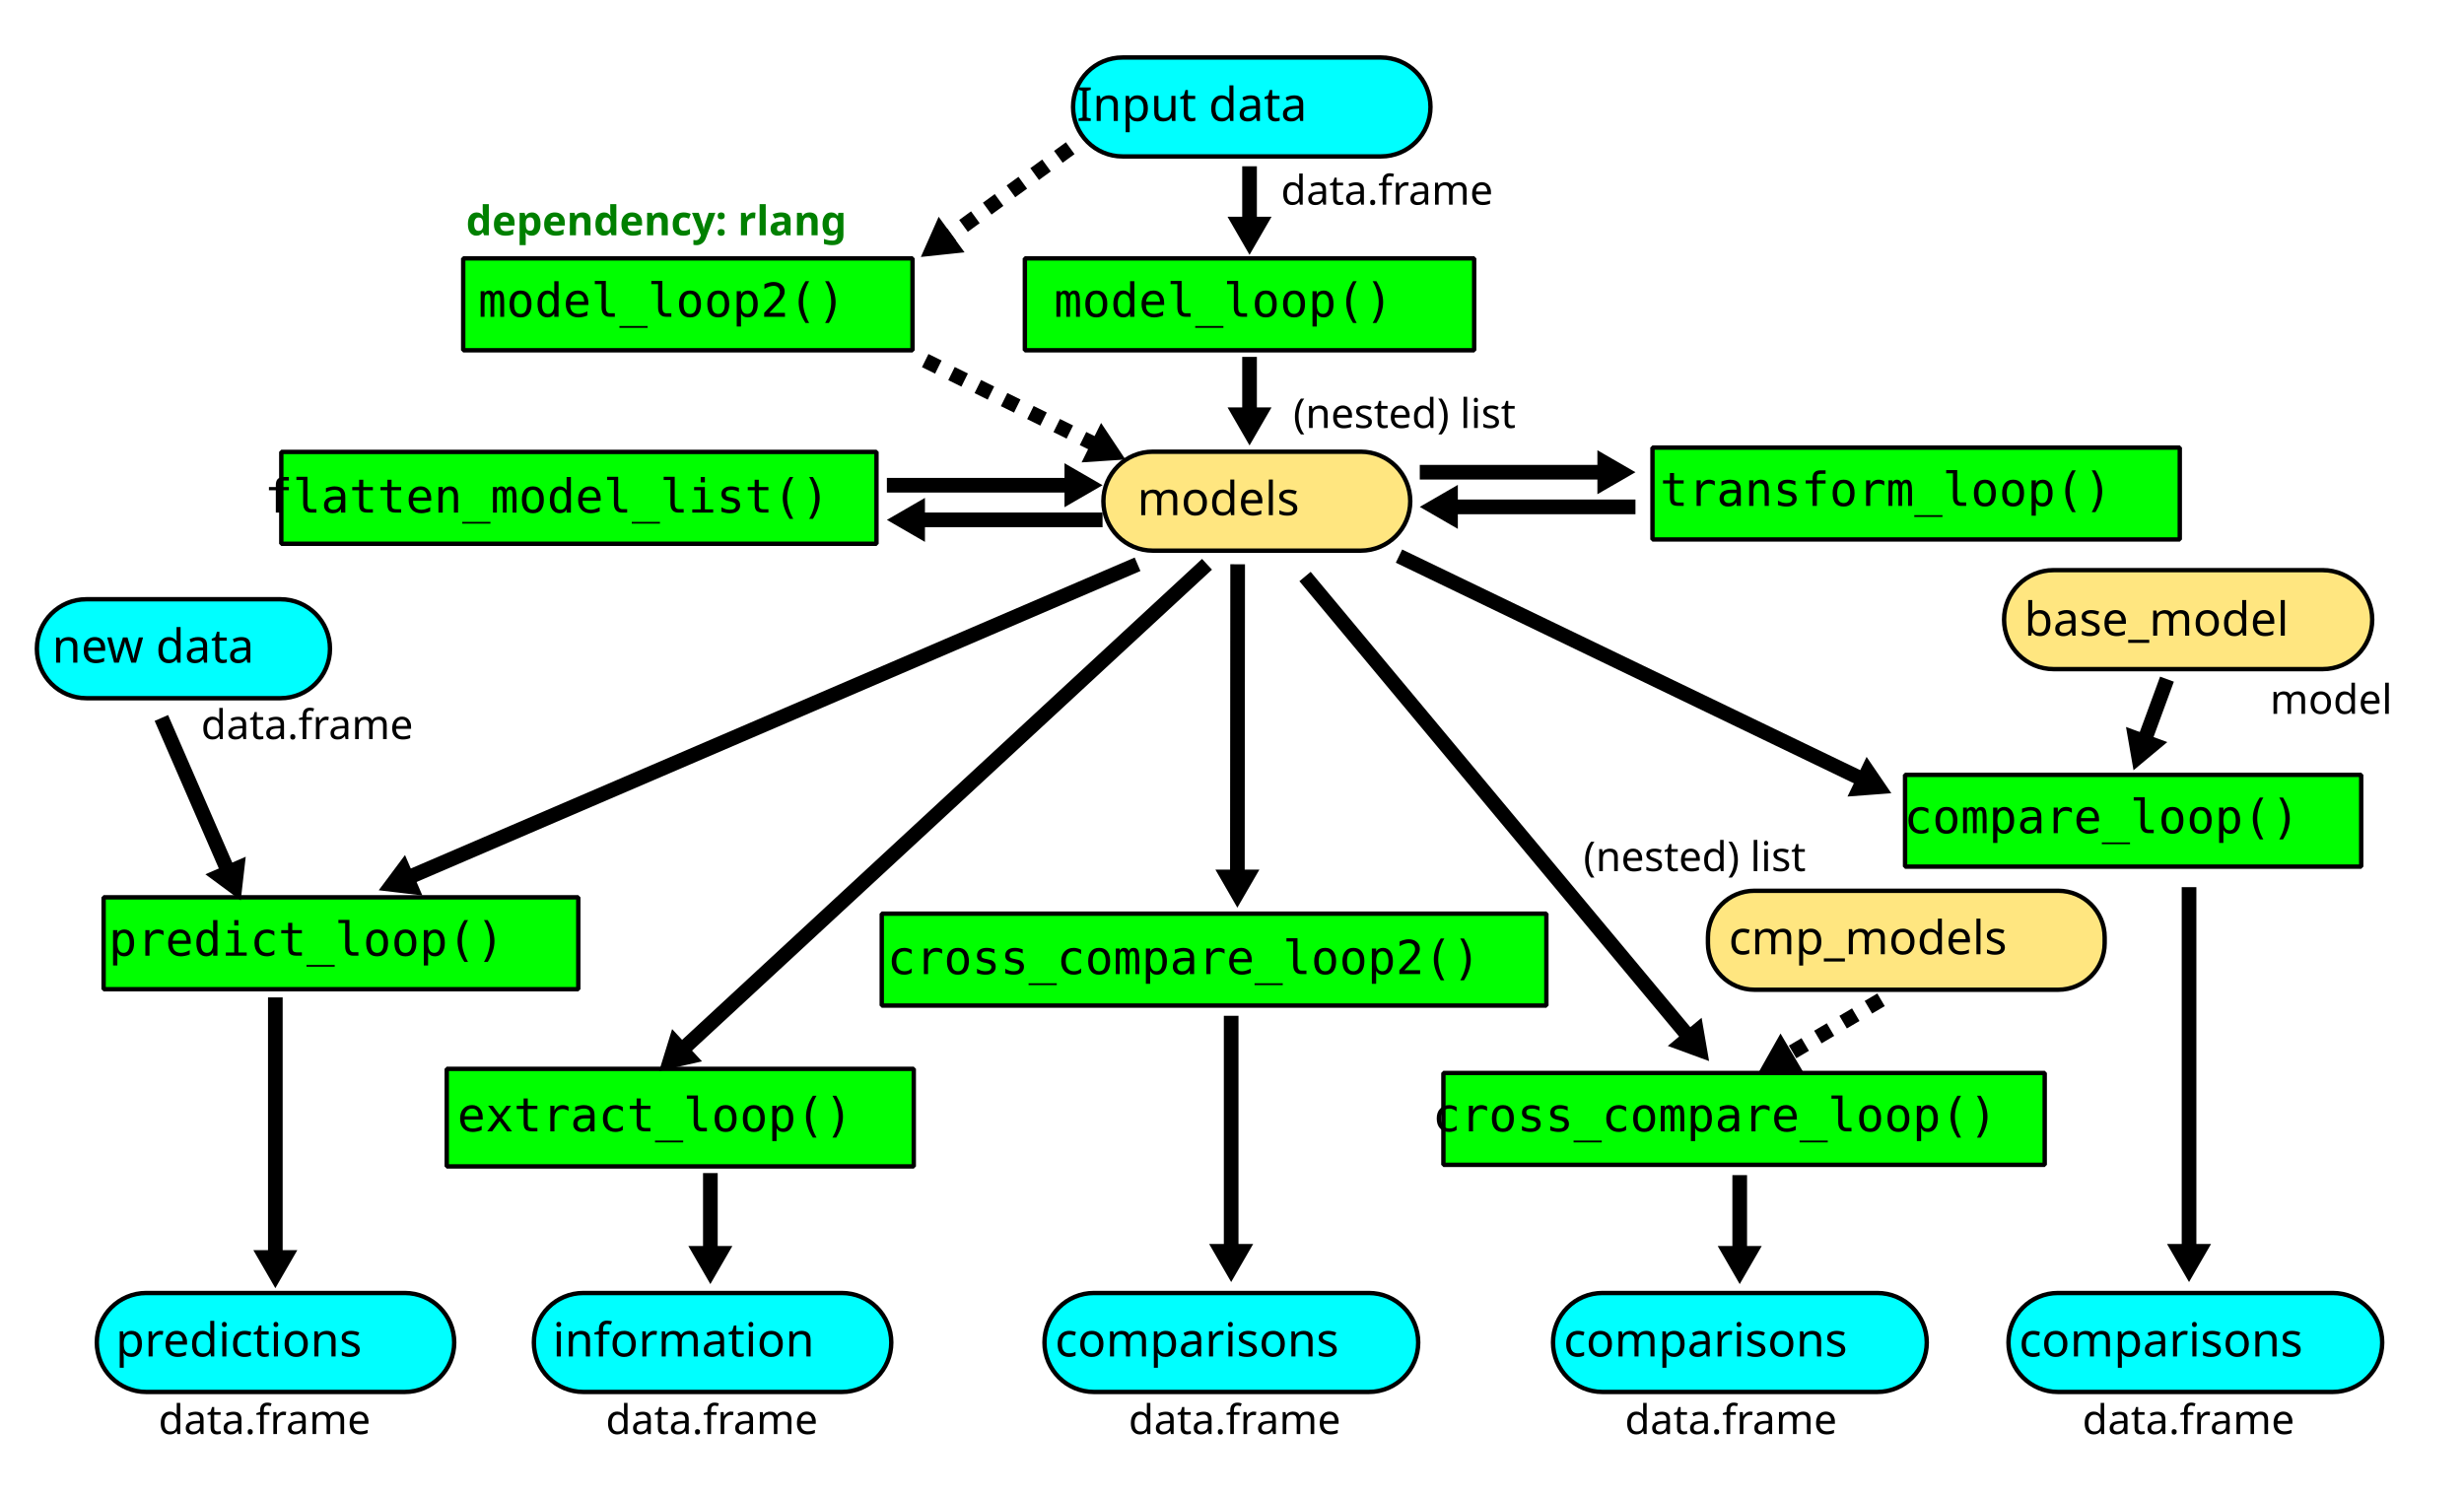
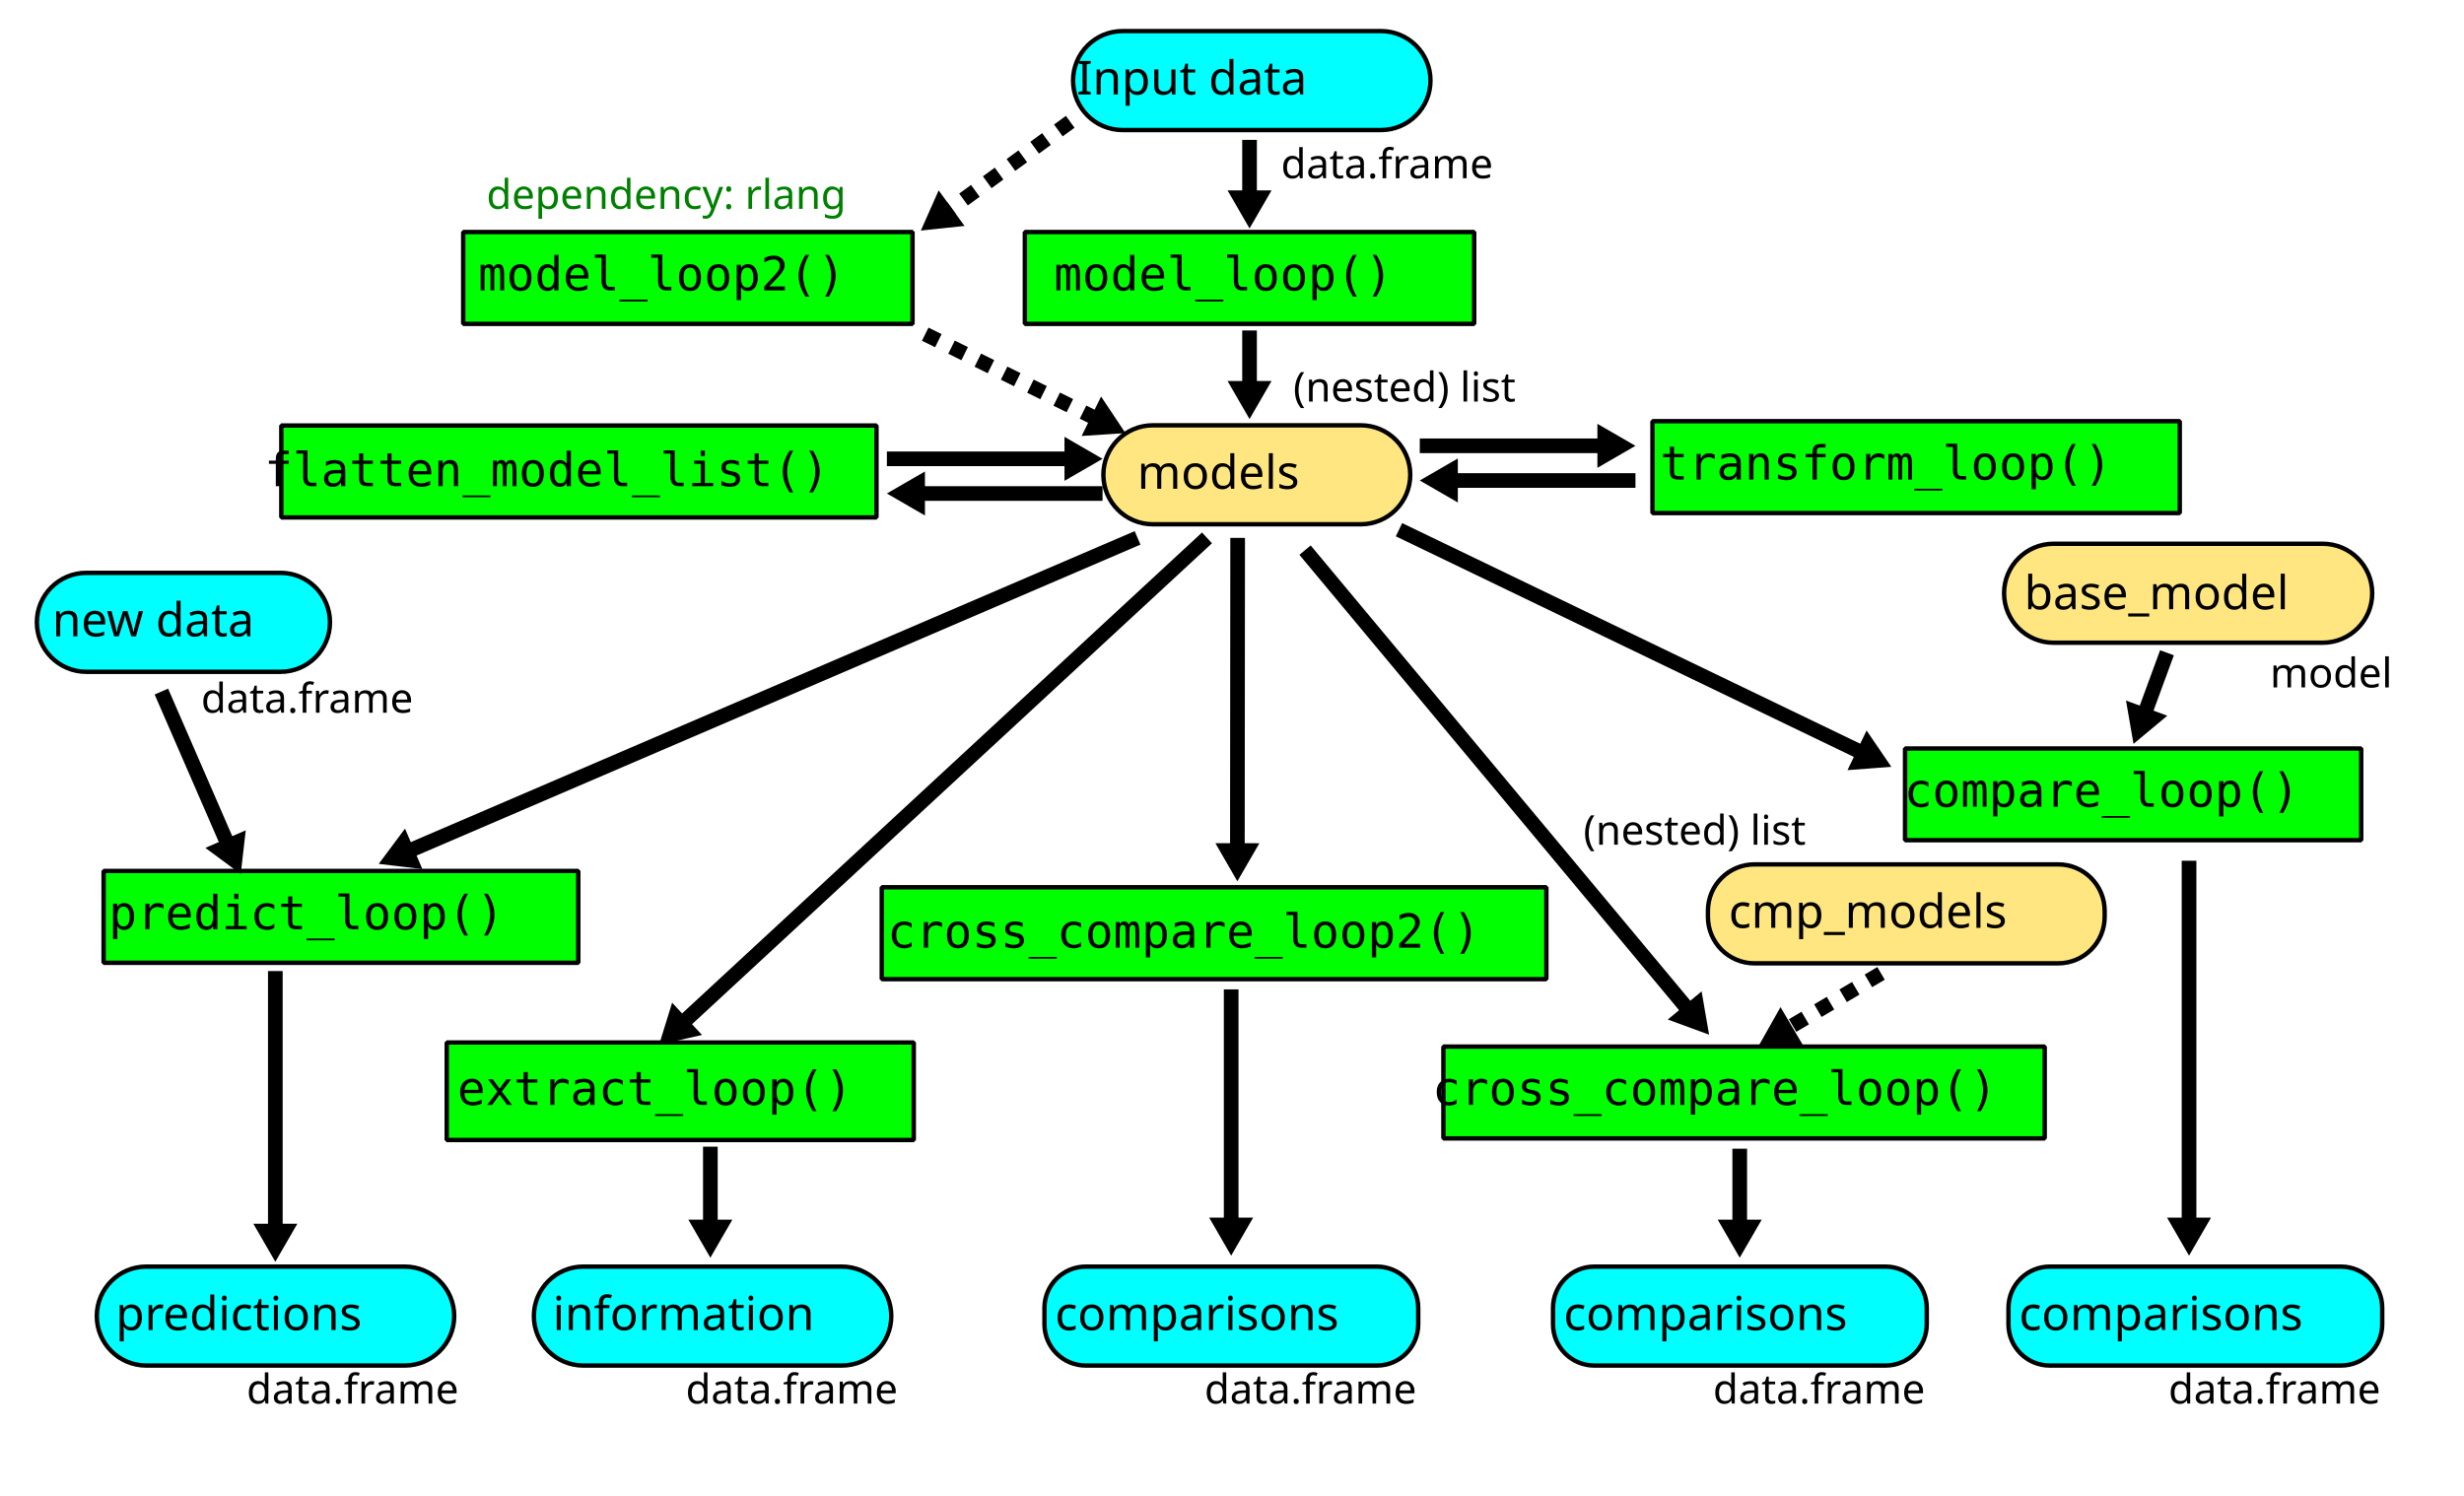
<svg xmlns="http://www.w3.org/2000/svg" width="1120" height="680" viewBox="0 0 296.333 179.917" version="1.1" id="svg5">
  <defs id="defs2">
    <marker style="overflow:visible" id="TriangleStart" refX="0" refY="0" orient="auto-start-reverse" markerWidth="2.595" markerHeight="3" viewBox="0 0 5.324 6.155" preserveAspectRatio="xMidYMid">
      <path transform="scale(0.5)" style="fill:context-stroke;fill-rule:evenodd;stroke:context-stroke;stroke-width:1pt" d="M 5.77,0 -2.88,5 V -5 Z" id="path135" />
    </marker>
  </defs>
  <g id="layer1" transform="translate(-3.481446,-6.579118)">
-     <rect style="fill:#00ffff;stroke:#000000;stroke-width:0.529;stroke-linejoin:bevel;stroke-dasharray:none" id="rect819" width="42.985" height="11.903" x="132.533" y="13.492" ry="5.951" />
-     <text xml:space="preserve" style="font-size:5.644px;font-family:Arial;-inkscape-font-specification:Arial;text-align:end;text-anchor:end;fill:#00ffff;stroke:#000000;stroke-width:0.706;stroke-linejoin:bevel" x="168.517" y="21.124" id="text922">
-       <tspan id="tspan920" style="font-style:normal;font-variant:normal;font-weight:normal;font-stretch:normal;font-family:sans-serif;-inkscape-font-specification:sans-serif;fill:#000000;stroke:none;stroke-width:0.706" x="168.517" y="21.124">Input data</tspan>
+     <rect style="fill:#00ffff;stroke:#000000;stroke-width:0.529;stroke-linejoin:bevel;stroke-dasharray:none" id="rect819" width="42.985" height="11.903" x="132.533" y="10.317" ry="5.951" />
+     <text xml:space="preserve" style="font-size:5.644px;font-family:Arial;-inkscape-font-specification:Arial;text-align:end;text-anchor:end;fill:#00ffff;stroke:#000000;stroke-width:0.706;stroke-linejoin:bevel" x="168.517" y="17.949" id="text922">
+       <tspan id="tspan920" style="font-style:normal;font-variant:normal;font-weight:normal;font-stretch:normal;font-family:sans-serif;-inkscape-font-specification:sans-serif;fill:#000000;stroke:none;stroke-width:0.706" x="168.517" y="17.949">Input data</tspan>
    </text>
-     <text xml:space="preserve" style="font-style:normal;font-variant:normal;font-weight:normal;font-stretch:normal;font-size:4.939px;font-family:sans-serif;-inkscape-font-specification:sans-serif;text-align:start;text-anchor:start;fill:#000000;stroke:none;stroke-width:0.706;stroke-linejoin:bevel" x="157.542" y="31.195" id="text1134">
-       <tspan id="tspan1132" style="font-size:4.939px;text-align:start;text-anchor:start;stroke-width:0.706" x="157.542" y="31.195">data.frame</tspan>
+     <text xml:space="preserve" style="font-style:normal;font-variant:normal;font-weight:normal;font-stretch:normal;font-size:4.939px;font-family:sans-serif;-inkscape-font-specification:sans-serif;text-align:start;text-anchor:start;fill:#000000;stroke:none;stroke-width:0.706;stroke-linejoin:bevel" x="157.542" y="28.02" id="text1134">
+       <tspan id="tspan1132" style="font-size:4.939px;text-align:start;text-anchor:start;stroke-width:0.706" x="157.542" y="28.02">data.frame</tspan>
    </text>
-     <rect style="fill:#00ff00;stroke:#000000;stroke-width:0.529;stroke-linejoin:bevel;stroke-dasharray:none" id="rect1136" width="54.038" height="11.053" x="126.736" y="37.658" ry="0" />
-     <text xml:space="preserve" style="font-size:5.644px;font-family:Arial;-inkscape-font-specification:Arial;text-align:center;text-anchor:middle;fill:#00ffff;stroke:#000000;stroke-width:0.706;stroke-linejoin:bevel" x="154.539" y="44.679" id="text1192">
-       <tspan id="tspan1190" style="font-style:normal;font-variant:normal;font-weight:normal;font-stretch:normal;font-family:monospace;-inkscape-font-specification:monospace;text-align:center;text-anchor:middle;fill:#000000;stroke:none;stroke-width:0.706" x="154.539" y="44.679">model_loop()</tspan>
+     <rect style="fill:#00ff00;stroke:#000000;stroke-width:0.529;stroke-linejoin:bevel;stroke-dasharray:none" id="rect1136" width="54.038" height="11.053" x="126.736" y="34.483" ry="0" />
+     <text xml:space="preserve" style="font-size:5.644px;font-family:Arial;-inkscape-font-specification:Arial;text-align:center;text-anchor:middle;fill:#00ffff;stroke:#000000;stroke-width:0.706;stroke-linejoin:bevel" x="154.539" y="41.504" id="text1192">
+       <tspan id="tspan1190" style="font-style:normal;font-variant:normal;font-weight:normal;font-stretch:normal;font-family:monospace;-inkscape-font-specification:monospace;text-align:center;text-anchor:middle;fill:#000000;stroke:none;stroke-width:0.706" x="154.539" y="41.504">model_loop()</tspan>
    </text>
-     <path style="fill:#00ff00;stroke:#000000;stroke-width:1.764;stroke-linejoin:bevel;stroke-dasharray:none;marker-end:url(#TriangleStart)" d="m 153.758,26.576 v 7.601" id="path1307" />
-     <path style="fill:none;stroke:#000000;stroke-width:1.764;stroke-linejoin:bevel;stroke-dasharray:none;marker-end:url(#TriangleStart)" d="m 153.758,49.503 v 7.601" id="path1653" />
-     <rect style="fill:#ffe680;stroke:#000000;stroke-width:0.529;stroke-linejoin:bevel;stroke-dasharray:none" id="rect1661" width="36.906" height="11.903" x="136.18" y="60.908" ry="5.951" />
-     <text xml:space="preserve" style="font-size:5.644px;font-family:Arial;-inkscape-font-specification:Arial;text-align:center;text-anchor:middle;fill:#00ffff;stroke:#000000;stroke-width:0.706;stroke-linejoin:bevel" x="153.922" y="68.54" id="text1665">
-       <tspan id="tspan1663" style="font-style:normal;font-variant:normal;font-weight:normal;font-stretch:normal;font-family:sans-serif;-inkscape-font-specification:sans-serif;text-align:center;text-anchor:middle;fill:#000000;stroke:none;stroke-width:0.706" x="153.922" y="68.54">models</tspan>
+     <path style="fill:#00ff00;stroke:#000000;stroke-width:1.764;stroke-linejoin:bevel;stroke-dasharray:none;marker-end:url(#TriangleStart)" d="m 153.758,23.401 v 7.601" id="path1307" />
+     <path style="fill:none;stroke:#000000;stroke-width:1.764;stroke-linejoin:bevel;stroke-dasharray:none;marker-end:url(#TriangleStart)" d="m 153.758,46.328 v 7.601" id="path1653" />
+     <rect style="fill:#ffe680;stroke:#000000;stroke-width:0.529;stroke-linejoin:bevel;stroke-dasharray:none" id="rect1661" width="36.906" height="11.903" x="136.18" y="57.733" ry="5.951" />
+     <text xml:space="preserve" style="font-size:5.644px;font-family:Arial;-inkscape-font-specification:Arial;text-align:center;text-anchor:middle;fill:#00ffff;stroke:#000000;stroke-width:0.706;stroke-linejoin:bevel" x="153.922" y="65.365" id="text1665">
+       <tspan id="tspan1663" style="font-style:normal;font-variant:normal;font-weight:normal;font-stretch:normal;font-family:sans-serif;-inkscape-font-specification:sans-serif;text-align:center;text-anchor:middle;fill:#000000;stroke:none;stroke-width:0.706" x="153.922" y="65.365">models</tspan>
    </text>
-     <text xml:space="preserve" style="font-style:normal;font-variant:normal;font-weight:normal;font-stretch:normal;font-size:4.939px;font-family:sans-serif;-inkscape-font-specification:sans-serif;text-align:end;text-anchor:end;fill:#000000;stroke:none;stroke-width:0.706;stroke-linejoin:bevel" x="159.013" y="58.05" id="text1771">
-       <tspan id="tspan1769" style="font-size:4.939px;text-align:start;text-anchor:start;stroke-width:0.706" x="159.013" y="58.05">(nested) list</tspan>
+     <text xml:space="preserve" style="font-style:normal;font-variant:normal;font-weight:normal;font-stretch:normal;font-size:4.939px;font-family:sans-serif;-inkscape-font-specification:sans-serif;text-align:end;text-anchor:end;fill:#000000;stroke:none;stroke-width:0.706;stroke-linejoin:bevel" x="159.013" y="54.875" id="text1771">
+       <tspan id="tspan1769" style="font-size:4.939px;text-align:start;text-anchor:start;stroke-width:0.706" x="159.013" y="54.875">(nested) list</tspan>
    </text>
-     <rect style="fill:#00ff00;stroke:#000000;stroke-width:0.529;stroke-linejoin:bevel;stroke-dasharray:none" id="rect1773" width="71.58" height="11.053" x="37.311" y="60.932" ry="0" />
-     <text xml:space="preserve" style="font-size:5.644px;font-family:Arial;-inkscape-font-specification:Arial;text-align:center;text-anchor:middle;fill:#00ffff;stroke:#000000;stroke-width:0.706;stroke-linejoin:bevel" x="73.189" y="68.233" id="text1777">
-       <tspan id="tspan1775" style="font-style:normal;font-variant:normal;font-weight:normal;font-stretch:normal;font-family:monospace;-inkscape-font-specification:monospace;text-align:center;text-anchor:middle;fill:#000000;stroke:none;stroke-width:0.706" x="73.189" y="68.233">flatten_model_list()</tspan>
+     <rect style="fill:#00ff00;stroke:#000000;stroke-width:0.529;stroke-linejoin:bevel;stroke-dasharray:none" id="rect1773" width="71.58" height="11.053" x="37.311" y="57.757" ry="0" />
+     <text xml:space="preserve" style="font-size:5.644px;font-family:Arial;-inkscape-font-specification:Arial;text-align:center;text-anchor:middle;fill:#00ffff;stroke:#000000;stroke-width:0.706;stroke-linejoin:bevel" x="73.189" y="65.058" id="text1777">
+       <tspan id="tspan1775" style="font-style:normal;font-variant:normal;font-weight:normal;font-stretch:normal;font-family:monospace;-inkscape-font-specification:monospace;text-align:center;text-anchor:middle;fill:#000000;stroke:none;stroke-width:0.706" x="73.189" y="65.058">flatten_model_list()</tspan>
    </text>
-     <rect style="fill:#00ff00;stroke:#000000;stroke-width:0.529;stroke-linejoin:bevel;stroke-dasharray:none" id="rect1779" width="63.417" height="11.053" x="202.216" y="60.411" ry="0" />
-     <text xml:space="preserve" style="font-size:5.644px;font-family:Arial;-inkscape-font-specification:Arial;text-align:center;text-anchor:middle;fill:#00ffff;stroke:#000000;stroke-width:0.706;stroke-linejoin:bevel" x="234.225" y="67.431" id="text1783">
-       <tspan id="tspan1781" style="font-style:normal;font-variant:normal;font-weight:normal;font-stretch:normal;font-family:monospace;-inkscape-font-specification:monospace;text-align:center;text-anchor:middle;fill:#000000;stroke:none;stroke-width:0.706" x="234.225" y="67.431">transform_loop()</tspan>
+     <rect style="fill:#00ff00;stroke:#000000;stroke-width:0.529;stroke-linejoin:bevel;stroke-dasharray:none" id="rect1779" width="63.417" height="11.053" x="202.216" y="57.236" ry="0" />
+     <text xml:space="preserve" style="font-size:5.644px;font-family:Arial;-inkscape-font-specification:Arial;text-align:center;text-anchor:middle;fill:#00ffff;stroke:#000000;stroke-width:0.706;stroke-linejoin:bevel" x="234.225" y="64.256" id="text1783">
+       <tspan id="tspan1781" style="font-style:normal;font-variant:normal;font-weight:normal;font-stretch:normal;font-family:monospace;-inkscape-font-specification:monospace;text-align:center;text-anchor:middle;fill:#000000;stroke:none;stroke-width:0.706" x="234.225" y="64.256">transform_loop()</tspan>
    </text>
-     <path style="fill:none;stroke:#000000;stroke-width:1.764;stroke-linejoin:bevel;stroke-dasharray:none;marker-end:url(#TriangleStart)" d="m 174.232,63.377 h 22.885" id="path2562" />
-     <path style="fill:none;stroke:#000000;stroke-width:1.764;stroke-linejoin:bevel;stroke-dasharray:none;marker-end:url(#TriangleStart)" d="M 200.17,67.545 H 177.284" id="path2566" />
-     <path style="fill:none;stroke:#000000;stroke-width:1.764;stroke-linejoin:bevel;stroke-dasharray:none;marker-end:url(#TriangleStart)" d="m 110.142,64.94 h 22.885" id="path2572" />
-     <path style="fill:none;stroke:#000000;stroke-width:1.764;stroke-linejoin:bevel;stroke-dasharray:none;marker-end:url(#TriangleStart)" d="M 136.08,69.109 H 113.195" id="path2574" />
-     <rect style="fill:#00ff00;stroke:#000000;stroke-width:0.529;stroke-linejoin:bevel;stroke-dasharray:none" id="rect2578" width="56.169" height="11.733" x="57.207" y="135.139" ry="0" />
-     <text xml:space="preserve" style="font-size:5.644px;font-family:Arial;-inkscape-font-specification:Arial;text-align:center;text-anchor:middle;fill:#00ffff;stroke:#000000;stroke-width:0.706;stroke-linejoin:bevel" x="86.177" y="142.651" id="text2582">
-       <tspan id="tspan2580" style="font-style:normal;font-variant:normal;font-weight:normal;font-stretch:normal;font-family:monospace;-inkscape-font-specification:monospace;text-align:center;text-anchor:middle;fill:#000000;stroke:none;stroke-width:0.706" x="86.177" y="142.651">extract_loop()</tspan>
+     <path style="fill:none;stroke:#000000;stroke-width:1.764;stroke-linejoin:bevel;stroke-dasharray:none;marker-end:url(#TriangleStart)" d="m 174.232,60.202 h 22.885" id="path2562" />
+     <path style="fill:none;stroke:#000000;stroke-width:1.764;stroke-linejoin:bevel;stroke-dasharray:none;marker-end:url(#TriangleStart)" d="M 200.17,64.37 H 177.284" id="path2566" />
+     <path style="fill:none;stroke:#000000;stroke-width:1.764;stroke-linejoin:bevel;stroke-dasharray:none;marker-end:url(#TriangleStart)" d="m 110.142,61.765 h 22.885" id="path2572" />
+     <path style="fill:none;stroke:#000000;stroke-width:1.764;stroke-linejoin:bevel;stroke-dasharray:none;marker-end:url(#TriangleStart)" d="M 136.08,65.934 H 113.195" id="path2574" />
+     <rect style="fill:#00ff00;stroke:#000000;stroke-width:0.529;stroke-linejoin:bevel;stroke-dasharray:none" id="rect2578" width="56.169" height="11.733" x="57.207" y="131.964" ry="0" />
+     <text xml:space="preserve" style="font-size:5.644px;font-family:Arial;-inkscape-font-specification:Arial;text-align:center;text-anchor:middle;fill:#00ffff;stroke:#000000;stroke-width:0.706;stroke-linejoin:bevel" x="86.177" y="139.476" id="text2582">
+       <tspan id="tspan2580" style="font-style:normal;font-variant:normal;font-weight:normal;font-stretch:normal;font-family:monospace;-inkscape-font-specification:monospace;text-align:center;text-anchor:middle;fill:#000000;stroke:none;stroke-width:0.706" x="86.177" y="139.476">extract_loop()</tspan>
    </text>
-     <rect style="fill:#00ff00;stroke:#000000;stroke-width:0.529;stroke-linejoin:bevel;stroke-dasharray:none" id="rect2584" width="57.088" height="11.053" x="15.941" y="114.506" ry="0" />
-     <text xml:space="preserve" style="font-size:5.644px;font-family:Arial;-inkscape-font-specification:Arial;text-align:center;text-anchor:middle;fill:#00ffff;stroke:#000000;stroke-width:0.706;stroke-linejoin:bevel" x="44.267" y="121.527" id="text2588">
-       <tspan id="tspan2586" style="font-style:normal;font-variant:normal;font-weight:normal;font-stretch:normal;font-family:monospace;-inkscape-font-specification:monospace;text-align:center;text-anchor:middle;fill:#000000;stroke:none;stroke-width:0.706" x="44.267" y="121.527">predict_loop()</tspan>
+     <rect style="fill:#00ff00;stroke:#000000;stroke-width:0.529;stroke-linejoin:bevel;stroke-dasharray:none" id="rect2584" width="57.088" height="11.053" x="15.941" y="111.331" ry="0" />
+     <text xml:space="preserve" style="font-size:5.644px;font-family:Arial;-inkscape-font-specification:Arial;text-align:center;text-anchor:middle;fill:#00ffff;stroke:#000000;stroke-width:0.706;stroke-linejoin:bevel" x="44.267" y="118.352" id="text2588">
+       <tspan id="tspan2586" style="font-style:normal;font-variant:normal;font-weight:normal;font-stretch:normal;font-family:monospace;-inkscape-font-specification:monospace;text-align:center;text-anchor:middle;fill:#000000;stroke:none;stroke-width:0.706" x="44.267" y="118.352">predict_loop()</tspan>
    </text>
-     <rect style="fill:#00ff00;stroke:#000000;stroke-width:0.529;stroke-linejoin:bevel;stroke-dasharray:none" id="rect2590" width="54.86" height="11.036" x="232.593" y="99.777" ry="0" />
-     <text xml:space="preserve" style="font-size:5.644px;font-family:Arial;-inkscape-font-specification:Arial;text-align:center;text-anchor:middle;fill:#00ffff;stroke:#000000;stroke-width:0.706;stroke-linejoin:bevel" x="260.18" y="106.789" id="text2594">
-       <tspan id="tspan2592" style="font-style:normal;font-variant:normal;font-weight:normal;font-stretch:normal;font-family:monospace;-inkscape-font-specification:monospace;text-align:center;text-anchor:middle;fill:#000000;stroke:none;stroke-width:0.706" x="260.18" y="106.789">compare_loop()</tspan>
+     <rect style="fill:#00ff00;stroke:#000000;stroke-width:0.529;stroke-linejoin:bevel;stroke-dasharray:none" id="rect2590" width="54.86" height="11.036" x="232.593" y="96.602" ry="0" />
+     <text xml:space="preserve" style="font-size:5.644px;font-family:Arial;-inkscape-font-specification:Arial;text-align:center;text-anchor:middle;fill:#00ffff;stroke:#000000;stroke-width:0.706;stroke-linejoin:bevel" x="260.18" y="103.614" id="text2594">
+       <tspan id="tspan2592" style="font-style:normal;font-variant:normal;font-weight:normal;font-stretch:normal;font-family:monospace;-inkscape-font-specification:monospace;text-align:center;text-anchor:middle;fill:#000000;stroke:none;stroke-width:0.706" x="260.18" y="103.614">compare_loop()</tspan>
    </text>
-     <rect style="fill:#00ffff;stroke:#000000;stroke-width:0.529;stroke-linejoin:bevel;stroke-dasharray:none" id="rect2608" width="35.253" height="11.903" x="7.914" y="78.654" ry="5.951" />
-     <text xml:space="preserve" style="font-size:5.644px;font-family:Arial;-inkscape-font-specification:Arial;text-align:center;text-anchor:middle;fill:#00ffff;stroke:#000000;stroke-width:0.706;stroke-linejoin:bevel" x="25.823" y="86.285" id="text2612">
-       <tspan id="tspan2610" style="font-style:normal;font-variant:normal;font-weight:normal;font-stretch:normal;font-family:sans-serif;-inkscape-font-specification:sans-serif;text-align:center;text-anchor:middle;fill:#000000;stroke:none;stroke-width:0.706" x="25.823" y="86.285">new data</tspan>
+     <rect style="fill:#00ffff;stroke:#000000;stroke-width:0.529;stroke-linejoin:bevel;stroke-dasharray:none" id="rect2608" width="35.253" height="11.903" x="7.914" y="75.479" ry="5.951" />
+     <text xml:space="preserve" style="font-size:5.644px;font-family:Arial;-inkscape-font-specification:Arial;text-align:center;text-anchor:middle;fill:#00ffff;stroke:#000000;stroke-width:0.706;stroke-linejoin:bevel" x="25.823" y="83.11" id="text2612">
+       <tspan id="tspan2610" style="font-style:normal;font-variant:normal;font-weight:normal;font-stretch:normal;font-family:sans-serif;-inkscape-font-specification:sans-serif;text-align:center;text-anchor:middle;fill:#000000;stroke:none;stroke-width:0.706" x="25.823" y="83.11">new data</tspan>
    </text>
-     <path style="fill:none;stroke:#000000;stroke-width:1.764;stroke-linejoin:bevel;stroke-dasharray:none;marker-end:url(#TriangleStart)" d="M 140.291,74.448 51.833,112.452" id="path2620" />
-     <path style="fill:none;stroke:#000000;stroke-width:1.764;stroke-linejoin:bevel;stroke-dasharray:none;marker-end:url(#TriangleStart)" d="M 22.888,92.933 31.216,112.078" id="path2640" />
-     <text xml:space="preserve" style="font-style:normal;font-variant:normal;font-weight:normal;font-stretch:normal;font-size:4.939px;font-family:sans-serif;-inkscape-font-specification:sans-serif;text-align:start;text-anchor:start;fill:#000000;stroke:none;stroke-width:0.706;stroke-linejoin:bevel" x="27.667" y="95.475" id="text2646">
-       <tspan id="tspan2644" style="font-size:4.939px;text-align:start;text-anchor:start;stroke-width:0.706" x="27.667" y="95.475">data.frame</tspan>
+     <path style="fill:none;stroke:#000000;stroke-width:1.764;stroke-linejoin:bevel;stroke-dasharray:none;marker-end:url(#TriangleStart)" d="M 140.291,71.273 51.833,109.277" id="path2620" />
+     <path style="fill:none;stroke:#000000;stroke-width:1.764;stroke-linejoin:bevel;stroke-dasharray:none;marker-end:url(#TriangleStart)" d="m 22.888,89.758 8.328,19.144" id="path2640" />
+     <text xml:space="preserve" style="font-style:normal;font-variant:normal;font-weight:normal;font-stretch:normal;font-size:4.939px;font-family:sans-serif;-inkscape-font-specification:sans-serif;text-align:start;text-anchor:start;fill:#000000;stroke:none;stroke-width:0.706;stroke-linejoin:bevel" x="27.667" y="92.3" id="text2646">
+       <tspan id="tspan2644" style="font-size:4.939px;text-align:start;text-anchor:start;stroke-width:0.706" x="27.667" y="92.3">data.frame</tspan>
    </text>
-     <path style="fill:none;stroke:#000000;stroke-width:1.764;stroke-linejoin:bevel;stroke-dasharray:none;marker-end:url(#TriangleStart)" d="M 148.642,74.448 84.992,133.33" id="path2652" />
-     <rect style="fill:#00ff00;stroke:#000000;stroke-width:0.529;stroke-linejoin:bevel;stroke-dasharray:none" id="rect2656" width="72.317" height="11.053" x="177.072" y="135.63" ry="0" />
-     <text xml:space="preserve" style="font-size:5.644px;font-family:Arial;-inkscape-font-specification:Arial;text-align:center;text-anchor:middle;fill:#00ffff;stroke:#000000;stroke-width:0.706;stroke-linejoin:bevel" x="213.632" y="142.651" id="text2660">
-       <tspan id="tspan2658" style="font-style:normal;font-variant:normal;font-weight:normal;font-stretch:normal;font-family:monospace;-inkscape-font-specification:monospace;text-align:center;text-anchor:middle;fill:#000000;stroke:none;stroke-width:0.706" x="213.632" y="142.651">cross_compare_loop()</tspan>
+     <path style="fill:none;stroke:#000000;stroke-width:1.764;stroke-linejoin:bevel;stroke-dasharray:none;marker-end:url(#TriangleStart)" d="M 148.642,71.273 84.992,130.155" id="path2652" />
+     <rect style="fill:#00ff00;stroke:#000000;stroke-width:0.529;stroke-linejoin:bevel;stroke-dasharray:none" id="rect2656" width="72.317" height="11.053" x="177.072" y="132.455" ry="0" />
+     <text xml:space="preserve" style="font-size:5.644px;font-family:Arial;-inkscape-font-specification:Arial;text-align:center;text-anchor:middle;fill:#00ffff;stroke:#000000;stroke-width:0.706;stroke-linejoin:bevel" x="213.632" y="139.476" id="text2660">
+       <tspan id="tspan2658" style="font-style:normal;font-variant:normal;font-weight:normal;font-stretch:normal;font-family:monospace;-inkscape-font-specification:monospace;text-align:center;text-anchor:middle;fill:#000000;stroke:none;stroke-width:0.706" x="213.632" y="139.476">cross_compare_loop()</tspan>
    </text>
-     <rect style="fill:#00ff00;stroke:#000000;stroke-width:0.529;stroke-linejoin:bevel;stroke-dasharray:none" id="rect2662" width="79.931" height="11.053" x="109.525" y="116.471" ry="0" />
-     <text xml:space="preserve" style="font-size:5.644px;font-family:Arial;-inkscape-font-specification:Arial;text-align:center;text-anchor:middle;fill:#00ffff;stroke:#000000;stroke-width:0.706;stroke-linejoin:bevel" x="149.79" y="123.737" id="text2666">
-       <tspan id="tspan2664" style="font-style:normal;font-variant:normal;font-weight:normal;font-stretch:normal;font-family:monospace;-inkscape-font-specification:monospace;text-align:center;text-anchor:middle;fill:#000000;stroke:none;stroke-width:0.706" x="149.79" y="123.737">cross_compare_loop2()</tspan>
+     <rect style="fill:#00ff00;stroke:#000000;stroke-width:0.529;stroke-linejoin:bevel;stroke-dasharray:none" id="rect2662" width="79.931" height="11.053" x="109.525" y="113.296" ry="0" />
+     <text xml:space="preserve" style="font-size:5.644px;font-family:Arial;-inkscape-font-specification:Arial;text-align:center;text-anchor:middle;fill:#00ffff;stroke:#000000;stroke-width:0.706;stroke-linejoin:bevel" x="149.79" y="120.562" id="text2666">
+       <tspan id="tspan2664" style="font-style:normal;font-variant:normal;font-weight:normal;font-stretch:normal;font-family:monospace;-inkscape-font-specification:monospace;text-align:center;text-anchor:middle;fill:#000000;stroke:none;stroke-width:0.706" x="149.79" y="120.562">cross_compare_loop2()</tspan>
    </text>
-     <path style="fill:none;stroke:#000000;stroke-width:1.764;stroke-linejoin:bevel;stroke-dasharray:none;marker-end:url(#TriangleStart)" d="m 152.327,74.448 -0.032,38.25" id="path2670" />
-     <path style="fill:none;stroke:#000000;stroke-width:1.764;stroke-linejoin:bevel;stroke-dasharray:none;marker-end:url(#TriangleStart)" d="m 171.731,73.466 56.462,27.196" id="path2676" />
-     <path style="fill:none;stroke:#000000;stroke-width:1.764;stroke-linejoin:bevel;stroke-dasharray:none;marker-end:url(#TriangleStart)" d="m 160.432,75.922 46.637,55.935" id="path2686" />
-     <rect style="fill:#ffe680;stroke:#000000;stroke-width:0.529;stroke-linejoin:bevel;stroke-dasharray:none" id="rect2692" width="44.274" height="11.903" x="244.502" y="75.155" ry="5.951" />
-     <text xml:space="preserve" style="font-size:5.644px;font-family:Arial;-inkscape-font-specification:Arial;text-align:center;text-anchor:middle;fill:#00ffff;stroke:#000000;stroke-width:0.706;stroke-linejoin:bevel" x="266.755" y="83.032" id="text2696">
-       <tspan id="tspan2694" style="font-style:normal;font-variant:normal;font-weight:normal;font-stretch:normal;font-family:sans-serif;-inkscape-font-specification:sans-serif;text-align:center;text-anchor:middle;fill:#000000;stroke:none;stroke-width:0.706" x="266.755" y="83.032">base_model</tspan>
+     <path style="fill:none;stroke:#000000;stroke-width:1.764;stroke-linejoin:bevel;stroke-dasharray:none;marker-end:url(#TriangleStart)" d="m 152.327,71.273 -0.032,38.25" id="path2670" />
+     <path style="fill:none;stroke:#000000;stroke-width:1.764;stroke-linejoin:bevel;stroke-dasharray:none;marker-end:url(#TriangleStart)" d="M 171.731,70.291 228.193,97.487" id="path2676" />
+     <path style="fill:none;stroke:#000000;stroke-width:1.764;stroke-linejoin:bevel;stroke-dasharray:none;marker-end:url(#TriangleStart)" d="m 160.432,72.747 46.637,55.935" id="path2686" />
+     <rect style="fill:#ffe680;stroke:#000000;stroke-width:0.529;stroke-linejoin:bevel;stroke-dasharray:none" id="rect2692" width="44.274" height="11.903" x="244.502" y="71.98" ry="5.951" />
+     <text xml:space="preserve" style="font-size:5.644px;font-family:Arial;-inkscape-font-specification:Arial;text-align:center;text-anchor:middle;fill:#00ffff;stroke:#000000;stroke-width:0.706;stroke-linejoin:bevel" x="266.755" y="79.857" id="text2696">
+       <tspan id="tspan2694" style="font-style:normal;font-variant:normal;font-weight:normal;font-stretch:normal;font-family:sans-serif;-inkscape-font-specification:sans-serif;text-align:center;text-anchor:middle;fill:#000000;stroke:none;stroke-width:0.706" x="266.755" y="79.857">base_model</tspan>
    </text>
-     <text xml:space="preserve" style="font-style:normal;font-variant:normal;font-weight:normal;font-stretch:normal;font-size:4.939px;font-family:sans-serif;-inkscape-font-specification:sans-serif;text-align:start;text-anchor:start;fill:#000000;stroke:none;stroke-width:0.706;stroke-linejoin:bevel" x="276.485" y="92.437" id="text2720">
-       <tspan id="tspan2718" style="font-size:4.939px;text-align:start;text-anchor:start;stroke-width:0.706" x="276.485" y="92.437">model</tspan>
+     <text xml:space="preserve" style="font-style:normal;font-variant:normal;font-weight:normal;font-stretch:normal;font-size:4.939px;font-family:sans-serif;-inkscape-font-specification:sans-serif;text-align:start;text-anchor:start;fill:#000000;stroke:none;stroke-width:0.706;stroke-linejoin:bevel" x="276.485" y="89.262" id="text2720">
+       <tspan id="tspan2718" style="font-size:4.939px;text-align:start;text-anchor:start;stroke-width:0.706" x="276.485" y="89.262">model</tspan>
    </text>
-     <path style="fill:none;stroke:#000000;stroke-width:1.764;stroke-linejoin:bevel;stroke-dasharray:none;marker-end:url(#TriangleStart)" d="m 264.093,88.266 -2.97,8.091" id="path2789" />
-     <rect style="fill:#ffe680;stroke:#000000;stroke-width:0.529;stroke-linejoin:bevel;stroke-dasharray:none" id="rect2795" width="47.713" height="11.903" x="208.886" y="113.718" ry="5.592" />
-     <text xml:space="preserve" style="font-size:5.644px;font-family:Arial;-inkscape-font-specification:Arial;text-align:center;text-anchor:middle;fill:#00ffff;stroke:#000000;stroke-width:0.706;stroke-linejoin:bevel" x="232.041" y="121.349" id="text2799">
-       <tspan id="tspan2797" style="font-style:normal;font-variant:normal;font-weight:normal;font-stretch:normal;font-family:sans-serif;-inkscape-font-specification:sans-serif;text-align:center;text-anchor:middle;fill:#000000;stroke:none;stroke-width:0.706" x="232.041" y="121.349">cmp_models</tspan>
+     <path style="fill:none;stroke:#000000;stroke-width:1.764;stroke-linejoin:bevel;stroke-dasharray:none;marker-end:url(#TriangleStart)" d="m 264.093,85.091 -2.97,8.091" id="path2789" />
+     <rect style="fill:#ffe680;stroke:#000000;stroke-width:0.529;stroke-linejoin:bevel;stroke-dasharray:none" id="rect2795" width="47.713" height="11.903" x="208.886" y="110.543" ry="5.592" />
+     <text xml:space="preserve" style="font-size:5.644px;font-family:Arial;-inkscape-font-specification:Arial;text-align:center;text-anchor:middle;fill:#00ffff;stroke:#000000;stroke-width:0.706;stroke-linejoin:bevel" x="232.041" y="118.174" id="text2799">
+       <tspan id="tspan2797" style="font-style:normal;font-variant:normal;font-weight:normal;font-stretch:normal;font-family:sans-serif;-inkscape-font-specification:sans-serif;text-align:center;text-anchor:middle;fill:#000000;stroke:none;stroke-width:0.706" x="232.041" y="118.174">cmp_models</tspan>
    </text>
-     <text xml:space="preserve" style="font-style:normal;font-variant:normal;font-weight:normal;font-stretch:normal;font-size:4.939px;font-family:sans-serif;-inkscape-font-specification:sans-serif;text-align:end;text-anchor:end;fill:#000000;stroke:none;stroke-width:0.706;stroke-linejoin:bevel" x="227.089" y="111.351" id="text2803">
-       <tspan id="tspan2801" style="font-size:4.939px;stroke-width:0.706" x="227.089" y="111.351">(nested) list</tspan>
+     <text xml:space="preserve" style="font-style:normal;font-variant:normal;font-weight:normal;font-stretch:normal;font-size:4.939px;font-family:sans-serif;-inkscape-font-specification:sans-serif;text-align:end;text-anchor:end;fill:#000000;stroke:none;stroke-width:0.706;stroke-linejoin:bevel" x="227.089" y="108.176" id="text2803">
+       <tspan id="tspan2801" style="font-size:4.939px;stroke-width:0.706" x="227.089" y="108.176">(nested) list</tspan>
    </text>
-     <path style="fill:none;stroke:#000000;stroke-width:1.764;stroke-linejoin:bevel;stroke-dasharray:1.764, 1.764;stroke-dashoffset:0;marker-end:url(#TriangleStart)" d="m 229.705,126.83 -12.059,7.109" id="path2807" />
-     <path style="fill:#00ff00;stroke:#000000;stroke-width:1.764;stroke-linejoin:bevel;stroke-dasharray:none;marker-end:url(#TriangleStart)" d="m 266.747,113.283 v 44.445" id="path2831" />
-     <path style="fill:#00ff00;stroke:#000000;stroke-width:1.764;stroke-linejoin:bevel;stroke-dasharray:none;marker-end:url(#TriangleStart)" d="m 212.709,147.916 v 10.057" id="path2835" />
-     <path style="fill:#00ff00;stroke:#000000;stroke-width:1.764;stroke-linejoin:bevel;stroke-dasharray:none;marker-end:url(#TriangleStart)" d="m 151.548,128.757 v 28.971" id="path2839" />
-     <path style="fill:#00ff00;stroke:#000000;stroke-width:1.764;stroke-linejoin:bevel;stroke-dasharray:none;marker-end:url(#TriangleStart)" d="m 88.913,147.67 v 10.303" id="path2843" />
-     <path style="fill:#00ff00;stroke:#000000;stroke-width:1.764;stroke-linejoin:bevel;stroke-dasharray:none;marker-end:url(#TriangleStart)" d="m 36.595,126.546 v 31.918" id="path2847" />
-     <rect style="fill:#00ffff;stroke:#000000;stroke-width:0.529;stroke-linejoin:bevel;stroke-dasharray:none" id="rect3625" width="44.95" height="11.903" x="129.094" y="162.096" ry="5.951" />
-     <text xml:space="preserve" style="font-size:5.644px;font-family:Arial;-inkscape-font-specification:Arial;text-align:center;text-anchor:middle;fill:#00ffff;stroke:#000000;stroke-width:0.706;stroke-linejoin:bevel" x="151.353" y="169.728" id="text3629">
-       <tspan id="tspan3627" style="font-style:normal;font-variant:normal;font-weight:normal;font-stretch:normal;font-family:sans-serif;-inkscape-font-specification:sans-serif;text-align:center;text-anchor:middle;fill:#000000;stroke:none;stroke-width:0.706" x="151.353" y="169.728">comparisons</tspan>
+     <path style="fill:none;stroke:#000000;stroke-width:1.764;stroke-linejoin:bevel;stroke-dasharray:1.764, 1.764;stroke-dashoffset:0;marker-end:url(#TriangleStart)" d="m 229.705,123.655 -12.059,7.109" id="path2807" />
+     <path style="fill:#00ff00;stroke:#000000;stroke-width:1.764;stroke-linejoin:bevel;stroke-dasharray:none;marker-end:url(#TriangleStart)" d="m 266.747,110.108 0,44.445" id="path2831" />
+     <path style="fill:#00ff00;stroke:#000000;stroke-width:1.764;stroke-linejoin:bevel;stroke-dasharray:none;marker-end:url(#TriangleStart)" d="m 212.709,144.741 v 10.057" id="path2835" />
+     <path style="fill:#00ff00;stroke:#000000;stroke-width:1.764;stroke-linejoin:bevel;stroke-dasharray:none;marker-end:url(#TriangleStart)" d="m 151.548,125.582 v 28.971" id="path2839" />
+     <path style="fill:#00ff00;stroke:#000000;stroke-width:1.764;stroke-linejoin:bevel;stroke-dasharray:none;marker-end:url(#TriangleStart)" d="m 88.913,144.495 v 10.303" id="path2843" />
+     <path style="fill:#00ff00;stroke:#000000;stroke-width:1.764;stroke-linejoin:bevel;stroke-dasharray:none;marker-end:url(#TriangleStart)" d="m 36.595,123.371 v 31.918" id="path2847" />
+     <rect style="fill:#00ffff;stroke:#000000;stroke-width:0.529;stroke-linejoin:bevel;stroke-dasharray:none" id="rect3625" width="44.95" height="11.903" x="129.094" y="158.921" ry="4.969" />
+     <text xml:space="preserve" style="font-size:5.644px;font-family:Arial;-inkscape-font-specification:Arial;text-align:center;text-anchor:middle;fill:#00ffff;stroke:#000000;stroke-width:0.706;stroke-linejoin:bevel" x="151.353" y="166.553" id="text3629">
+       <tspan id="tspan3627" style="font-style:normal;font-variant:normal;font-weight:normal;font-stretch:normal;font-family:sans-serif;-inkscape-font-specification:sans-serif;text-align:center;text-anchor:middle;fill:#000000;stroke:none;stroke-width:0.706" x="151.353" y="166.553">comparisons</tspan>
    </text>
-     <rect style="fill:#00ffff;stroke:#000000;stroke-width:0.529;stroke-linejoin:bevel;stroke-dasharray:none" id="rect3643" width="42.985" height="11.903" x="67.687" y="162.096" ry="5.951" />
-     <text xml:space="preserve" style="font-size:5.644px;font-family:Arial;-inkscape-font-specification:Arial;text-align:center;text-anchor:middle;fill:#00ffff;stroke:#000000;stroke-width:0.706;stroke-linejoin:bevel" x="89.608" y="169.728" id="text3647">
-       <tspan id="tspan3645" style="font-style:normal;font-variant:normal;font-weight:normal;font-stretch:normal;font-family:sans-serif;-inkscape-font-specification:sans-serif;text-align:center;text-anchor:middle;fill:#000000;stroke:none;stroke-width:0.706" x="89.608" y="169.728">information</tspan>
+     <text xml:space="preserve" style="font-style:normal;font-variant:normal;font-weight:normal;font-stretch:normal;font-size:4.939px;font-family:sans-serif;-inkscape-font-specification:sans-serif;text-align:center;text-anchor:middle;fill:#000000;stroke:none;stroke-width:0.706;stroke-linejoin:bevel" x="150.903" y="175.395" id="text3633">
+       <tspan id="tspan3631" style="font-size:4.939px;stroke-width:0.706;text-anchor:middle;text-align:center" x="164.306" y="175.395">data.frame</tspan>
    </text>
-     <rect style="fill:#00ffff;stroke:#000000;stroke-width:0.529;stroke-linejoin:bevel;stroke-dasharray:none" id="rect3653" width="42.985" height="11.903" x="15.123" y="162.096" ry="5.951" />
-     <text xml:space="preserve" style="font-size:5.644px;font-family:Arial;-inkscape-font-specification:Arial;text-align:center;text-anchor:middle;fill:#00ffff;stroke:#000000;stroke-width:0.706;stroke-linejoin:bevel" x="36.118" y="169.728" id="text3657">
-       <tspan id="tspan3655" style="font-style:normal;font-variant:normal;font-weight:normal;font-stretch:normal;font-family:sans-serif;-inkscape-font-specification:sans-serif;text-align:center;text-anchor:middle;fill:#000000;stroke:none;stroke-width:0.706" x="36.118" y="169.728">predictions</tspan>
+     <rect style="fill:#00ffff;stroke:#000000;stroke-width:0.529;stroke-linejoin:bevel;stroke-dasharray:none" id="rect3643" width="42.985" height="11.903" x="67.687" y="158.921" ry="5.951" />
+     <text xml:space="preserve" style="font-size:5.644px;font-family:Arial;-inkscape-font-specification:Arial;text-align:center;text-anchor:middle;fill:#00ffff;stroke:#000000;stroke-width:0.706;stroke-linejoin:bevel" x="89.608" y="166.553" id="text3647">
+       <tspan id="tspan3645" style="font-style:normal;font-variant:normal;font-weight:normal;font-stretch:normal;font-family:sans-serif;-inkscape-font-specification:sans-serif;text-align:center;text-anchor:middle;fill:#000000;stroke:none;stroke-width:0.706" x="89.608" y="166.553">information</tspan>
    </text>
-     <rect style="fill:#00ffff;stroke:#000000;stroke-width:0.529;stroke-linejoin:bevel;stroke-dasharray:none" id="rect1311" width="44.95" height="11.903" x="190.255" y="162.096" ry="5.951" />
-     <text xml:space="preserve" style="font-size:5.644px;font-family:Arial;-inkscape-font-specification:Arial;text-align:center;text-anchor:middle;fill:#00ffff;stroke:#000000;stroke-width:0.706;stroke-linejoin:bevel" x="212.514" y="169.728" id="text1315">
-       <tspan id="tspan1313" style="font-style:normal;font-variant:normal;font-weight:normal;font-stretch:normal;font-family:sans-serif;-inkscape-font-specification:sans-serif;text-align:center;text-anchor:middle;fill:#000000;stroke:none;stroke-width:0.706" x="212.514" y="169.728">comparisons</tspan>
+     <text xml:space="preserve" style="font-style:normal;font-variant:normal;font-weight:normal;font-stretch:normal;font-size:4.939px;font-family:sans-serif;-inkscape-font-specification:sans-serif;text-align:center;text-anchor:middle;fill:#000000;stroke:none;stroke-width:0.706;stroke-linejoin:bevel" x="88.514" y="175.395" id="text3651">
+       <tspan id="tspan3649" style="font-size:4.939px;stroke-width:0.706;text-anchor:middle;text-align:center" x="101.916" y="175.395">data.frame</tspan>
    </text>
-     <rect style="fill:#00ffff;stroke:#000000;stroke-width:0.529;stroke-linejoin:bevel;stroke-dasharray:none" id="rect1321" width="44.95" height="11.903" x="245.03" y="162.096" ry="5.951" />
-     <text xml:space="preserve" style="font-size:5.644px;font-family:Arial;-inkscape-font-specification:Arial;text-align:center;text-anchor:middle;fill:#00ffff;stroke:#000000;stroke-width:0.706;stroke-linejoin:bevel" x="267.289" y="169.728" id="text1325">
-       <tspan id="tspan1323" style="font-style:normal;font-variant:normal;font-weight:normal;font-stretch:normal;font-family:sans-serif;-inkscape-font-specification:sans-serif;text-align:center;text-anchor:middle;fill:#000000;stroke:none;stroke-width:0.706" x="267.289" y="169.728">comparisons</tspan>
+     <rect style="fill:#00ffff;stroke:#000000;stroke-width:0.529;stroke-linejoin:bevel;stroke-dasharray:none" id="rect3653" width="42.985" height="11.903" x="15.123" y="158.921" ry="5.951" />
+     <text xml:space="preserve" style="font-size:5.644px;font-family:Arial;-inkscape-font-specification:Arial;text-align:center;text-anchor:middle;fill:#00ffff;stroke:#000000;stroke-width:0.706;stroke-linejoin:bevel" x="36.118" y="166.553" id="text3657">
+       <tspan id="tspan3655" style="font-style:normal;font-variant:normal;font-weight:normal;font-stretch:normal;font-family:sans-serif;-inkscape-font-specification:sans-serif;text-align:center;text-anchor:middle;fill:#000000;stroke:none;stroke-width:0.706" x="36.118" y="166.553">predictions</tspan>
    </text>
-     <text xml:space="preserve" style="font-style:normal;font-variant:normal;font-weight:normal;font-stretch:normal;font-size:4.939px;font-family:sans-serif;-inkscape-font-specification:sans-serif;text-align:center;text-anchor:middle;fill:#000000;stroke:none;stroke-width:0.706;stroke-linejoin:bevel" x="253.928" y="179.062" id="text1329">
-       <tspan id="tspan1327" style="font-size:4.939px;text-align:start;text-anchor:start;stroke-width:0.706" x="253.928" y="179.062">data.frame</tspan>
+     <text xml:space="preserve" style="font-style:normal;font-variant:normal;font-weight:normal;font-stretch:normal;font-size:4.939px;font-family:sans-serif;-inkscape-font-specification:sans-serif;text-align:center;text-anchor:middle;fill:#000000;stroke:none;stroke-width:0.706;stroke-linejoin:bevel" x="35.704" y="175.395" id="text3661">
+       <tspan id="tspan3659" style="font-size:4.939px;stroke-width:0.706;text-anchor:middle;text-align:center" x="49.107" y="175.395">data.frame</tspan>
    </text>
-     <path style="fill:none;stroke:#000000;stroke-width:1.764;stroke-linejoin:bevel;stroke-dasharray:1.764, 1.764;stroke-dashoffset:0;marker-end:url(#TriangleStart)" d="M 132.191,24.403 116.694,35.688" id="path949" />
-     <rect style="fill:#00ff00;stroke:#000000;stroke-width:0.529;stroke-linejoin:bevel;stroke-dasharray:none" id="rect951" width="54.038" height="11.053" x="59.188" y="37.658" ry="0" />
-     <text xml:space="preserve" style="font-size:5.644px;font-family:Arial;-inkscape-font-specification:Arial;text-align:center;text-anchor:middle;fill:#00ffff;stroke:#000000;stroke-width:0.706;stroke-linejoin:bevel" x="86.991" y="44.679" id="text955">
-       <tspan id="tspan953" style="font-style:normal;font-variant:normal;font-weight:normal;font-stretch:normal;font-family:monospace;-inkscape-font-specification:monospace;text-align:center;text-anchor:middle;fill:#000000;stroke:none;stroke-width:0.706" x="86.991" y="44.679">model_loop2()</tspan>
+     <rect style="fill:#00ffff;stroke:#000000;stroke-width:0.529;stroke-linejoin:bevel;stroke-dasharray:none" id="rect1311" width="44.95" height="11.903" x="190.255" y="158.921" ry="4.969" />
+     <text xml:space="preserve" style="font-size:5.644px;font-family:Arial;-inkscape-font-specification:Arial;text-align:center;text-anchor:middle;fill:#00ffff;stroke:#000000;stroke-width:0.706;stroke-linejoin:bevel" x="212.514" y="166.553" id="text1315">
+       <tspan id="tspan1313" style="font-style:normal;font-variant:normal;font-weight:normal;font-stretch:normal;font-family:sans-serif;-inkscape-font-specification:sans-serif;text-align:center;text-anchor:middle;fill:#000000;stroke:none;stroke-width:0.706" x="212.514" y="166.553">comparisons</tspan>
    </text>
-     <text xml:space="preserve" style="font-style:normal;font-variant:normal;font-weight:normal;font-stretch:normal;font-size:4.939px;font-family:sans-serif;-inkscape-font-specification:sans-serif;text-align:start;text-anchor:start;fill:#000000;stroke:none;stroke-width:0.706;stroke-linejoin:bevel" x="59.537" y="34.879" id="text1061">
-       <tspan id="tspan1059" style="font-weight:bold;font-size:4.939px;text-align:start;text-anchor:start;fill:#008000;stroke-width:0.706" x="59.537" y="34.879">dependency: rlang</tspan>
+     <text xml:space="preserve" style="font-style:normal;font-variant:normal;font-weight:normal;font-stretch:normal;font-size:4.939px;font-family:sans-serif;-inkscape-font-specification:sans-serif;text-align:center;text-anchor:middle;fill:#000000;stroke:none;stroke-width:0.706;stroke-linejoin:bevel" x="212.064" y="175.395" id="text1319">
+       <tspan id="tspan1317" style="font-size:4.939px;stroke-width:0.706;text-anchor:middle;text-align:center" x="225.467" y="175.395">data.frame</tspan>
    </text>
-     <path style="fill:none;stroke:#000000;stroke-width:1.764;stroke-linejoin:bevel;stroke-dasharray:1.764, 1.764;stroke-dashoffset:0;marker-end:url(#TriangleStart)" d="M 114.752,49.948 136.098,60.496" id="path1261" />
-     <text xml:space="preserve" style="font-style:normal;font-variant:normal;font-weight:normal;font-stretch:normal;font-size:4.939px;font-family:sans-serif;-inkscape-font-specification:sans-serif;text-align:center;text-anchor:middle;fill:#000000;stroke:none;stroke-width:0.706;stroke-linejoin:bevel" x="198.908" y="179.062" id="text1133">
-       <tspan id="tspan1131" style="font-size:4.939px;text-align:start;text-anchor:start;stroke-width:0.706" x="198.908" y="179.062">data.frame</tspan>
+     <rect style="fill:#00ffff;stroke:#000000;stroke-width:0.529;stroke-linejoin:bevel;stroke-dasharray:none" id="rect1321" width="44.95" height="11.903" x="245.03" y="158.921" ry="4.969" />
+     <text xml:space="preserve" style="font-size:5.644px;font-family:Arial;-inkscape-font-specification:Arial;text-align:center;text-anchor:middle;fill:#00ffff;stroke:#000000;stroke-width:0.706;stroke-linejoin:bevel" x="267.289" y="166.553" id="text1325">
+       <tspan id="tspan1323" style="font-style:normal;font-variant:normal;font-weight:normal;font-stretch:normal;font-family:sans-serif;-inkscape-font-specification:sans-serif;text-align:center;text-anchor:middle;fill:#000000;stroke:none;stroke-width:0.706" x="267.289" y="166.553">comparisons</tspan>
    </text>
-     <text xml:space="preserve" style="font-style:normal;font-variant:normal;font-weight:normal;font-stretch:normal;font-size:4.939px;font-family:sans-serif;-inkscape-font-specification:sans-serif;text-align:center;text-anchor:middle;fill:#000000;stroke:none;stroke-width:0.706;stroke-linejoin:bevel" x="139.22" y="179.062" id="text1137">
-       <tspan id="tspan1135" style="font-size:4.939px;text-align:start;text-anchor:start;stroke-width:0.706" x="139.22" y="179.062">data.frame</tspan>
+     <text xml:space="preserve" style="font-style:normal;font-variant:normal;font-weight:normal;font-stretch:normal;font-size:4.939px;font-family:sans-serif;-inkscape-font-specification:sans-serif;text-align:center;text-anchor:middle;fill:#000000;stroke:none;stroke-width:0.706;stroke-linejoin:bevel" x="266.839" y="175.395" id="text1329">
+       <tspan id="tspan1327" style="font-size:4.939px;stroke-width:0.706;text-anchor:middle;text-align:center" x="280.241" y="175.395">data.frame</tspan>
    </text>
-     <text xml:space="preserve" style="font-style:normal;font-variant:normal;font-weight:normal;font-stretch:normal;font-size:4.939px;font-family:sans-serif;-inkscape-font-specification:sans-serif;text-align:center;text-anchor:middle;fill:#000000;stroke:none;stroke-width:0.706;stroke-linejoin:bevel" x="76.34" y="179.062" id="text1141">
-       <tspan id="tspan1139" style="font-size:4.939px;text-align:start;text-anchor:start;stroke-width:0.706" x="76.34" y="179.062">data.frame</tspan>
+     <path style="fill:none;stroke:#000000;stroke-width:1.764;stroke-linejoin:bevel;stroke-dasharray:1.764, 1.764;stroke-dashoffset:0;marker-end:url(#TriangleStart)" d="M 132.191,21.228 116.694,32.513" id="path949" />
+     <rect style="fill:#00ff00;stroke:#000000;stroke-width:0.529;stroke-linejoin:bevel;stroke-dasharray:none" id="rect951" width="54.038" height="11.053" x="59.188" y="34.483" ry="0" />
+     <text xml:space="preserve" style="font-size:5.644px;font-family:Arial;-inkscape-font-specification:Arial;text-align:center;text-anchor:middle;fill:#00ffff;stroke:#000000;stroke-width:0.706;stroke-linejoin:bevel" x="86.991" y="41.504" id="text955">
+       <tspan id="tspan953" style="font-style:normal;font-variant:normal;font-weight:normal;font-stretch:normal;font-family:monospace;-inkscape-font-specification:monospace;text-align:center;text-anchor:middle;fill:#000000;stroke:none;stroke-width:0.706" x="86.991" y="41.504">model_loop2()</tspan>
    </text>
-     <text xml:space="preserve" style="font-style:normal;font-variant:normal;font-weight:normal;font-stretch:normal;font-size:4.939px;font-family:sans-serif;-inkscape-font-specification:sans-serif;text-align:center;text-anchor:middle;fill:#000000;stroke:none;stroke-width:0.706;stroke-linejoin:bevel" x="22.548" y="179.062" id="text1145">
-       <tspan id="tspan1143" style="font-size:4.939px;text-align:start;text-anchor:start;stroke-width:0.706" x="22.548" y="179.062">data.frame</tspan>
+     <text xml:space="preserve" style="font-style:normal;font-variant:normal;font-weight:normal;font-stretch:normal;font-size:4.939px;font-family:sans-serif;-inkscape-font-specification:sans-serif;text-align:start;text-anchor:start;fill:#000000;stroke:none;stroke-width:0.706;stroke-linejoin:bevel" x="61.993" y="31.704" id="text1061">
+       <tspan id="tspan1059" style="font-size:4.939px;text-align:start;text-anchor:start;fill:#008000;stroke-width:0.706" x="61.993" y="31.704">dependency: rlang</tspan>
    </text>
+     <path style="fill:none;stroke:#000000;stroke-width:1.764;stroke-linejoin:bevel;stroke-dasharray:1.764, 1.764;stroke-dashoffset:0;marker-end:url(#TriangleStart)" d="m 114.752,46.773 21.347,10.547" id="path1261" />
  </g>
</svg>
